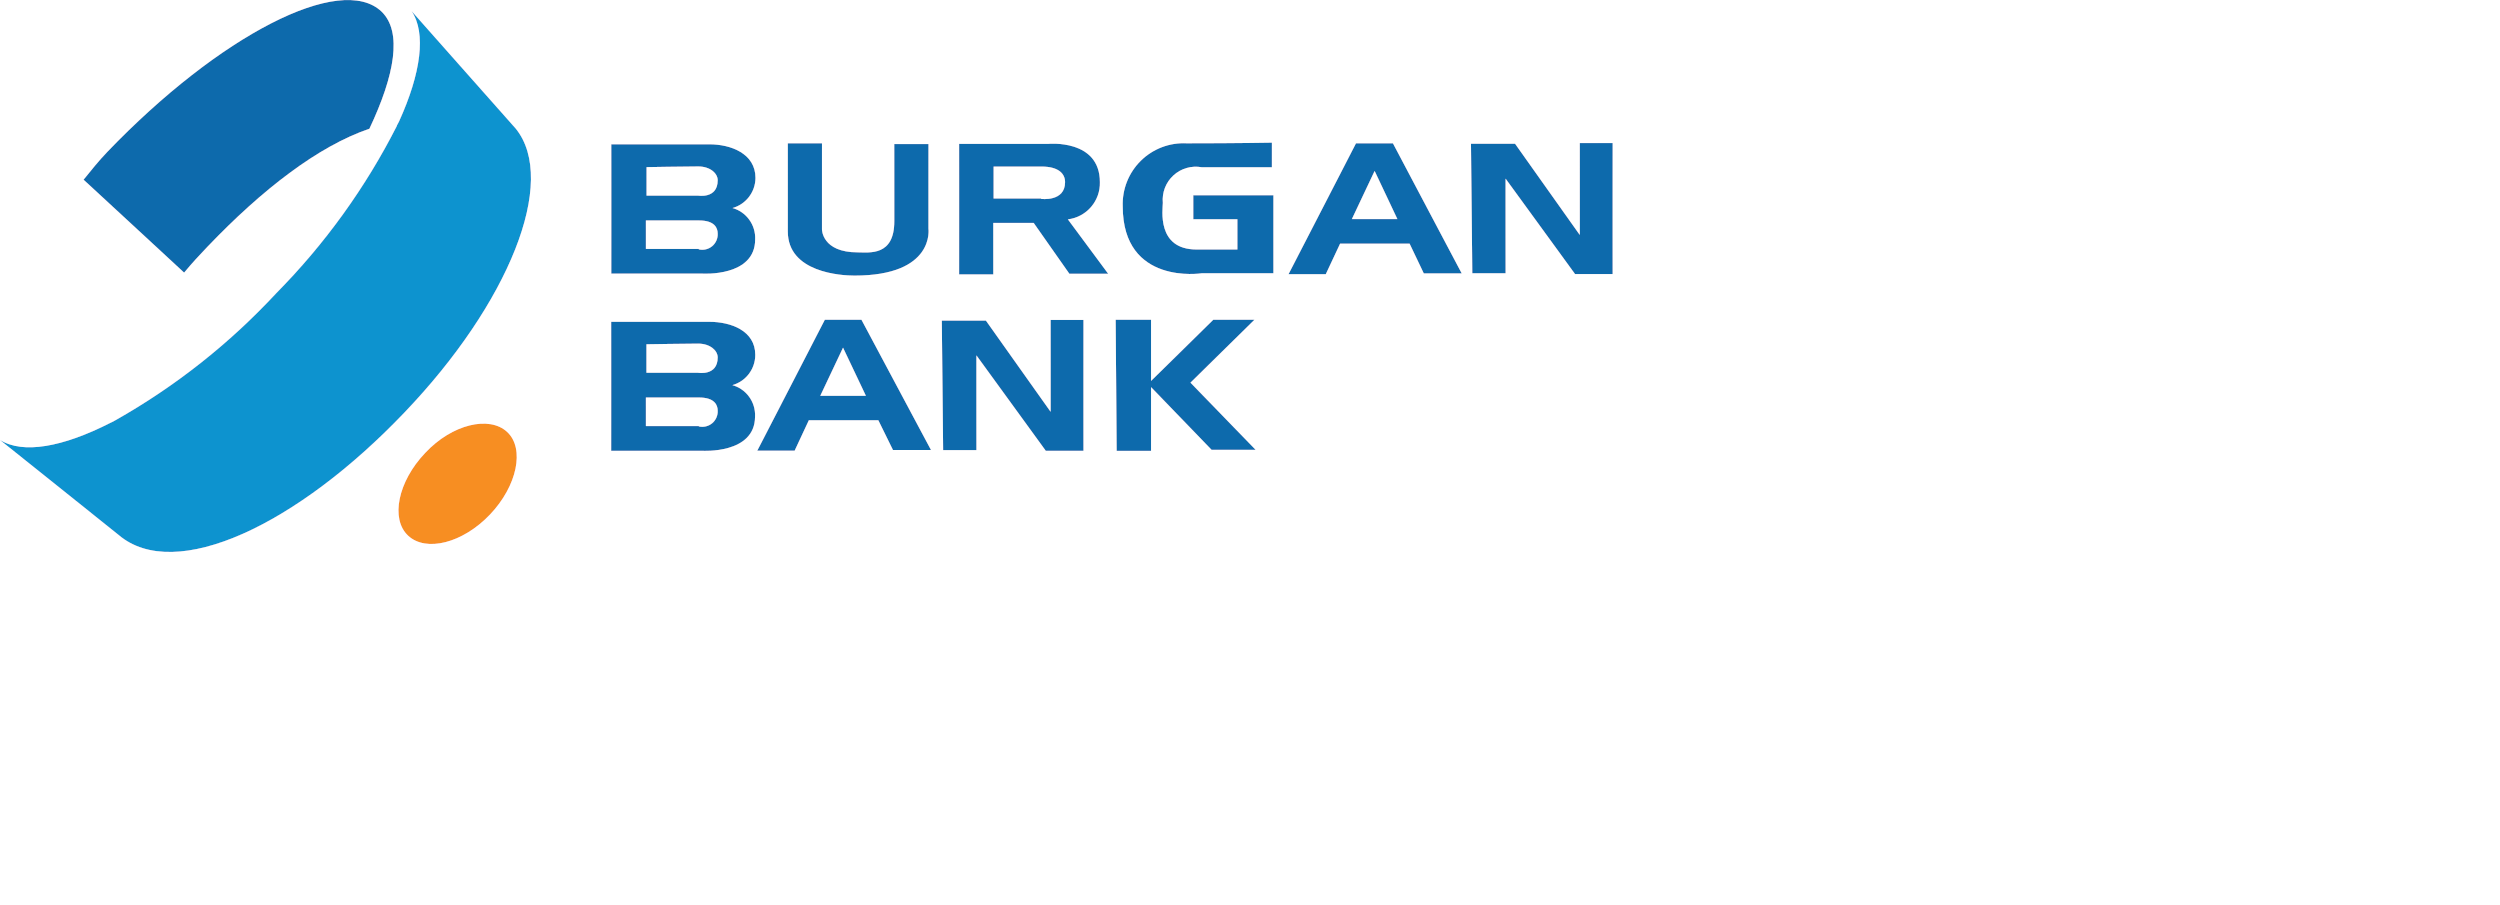
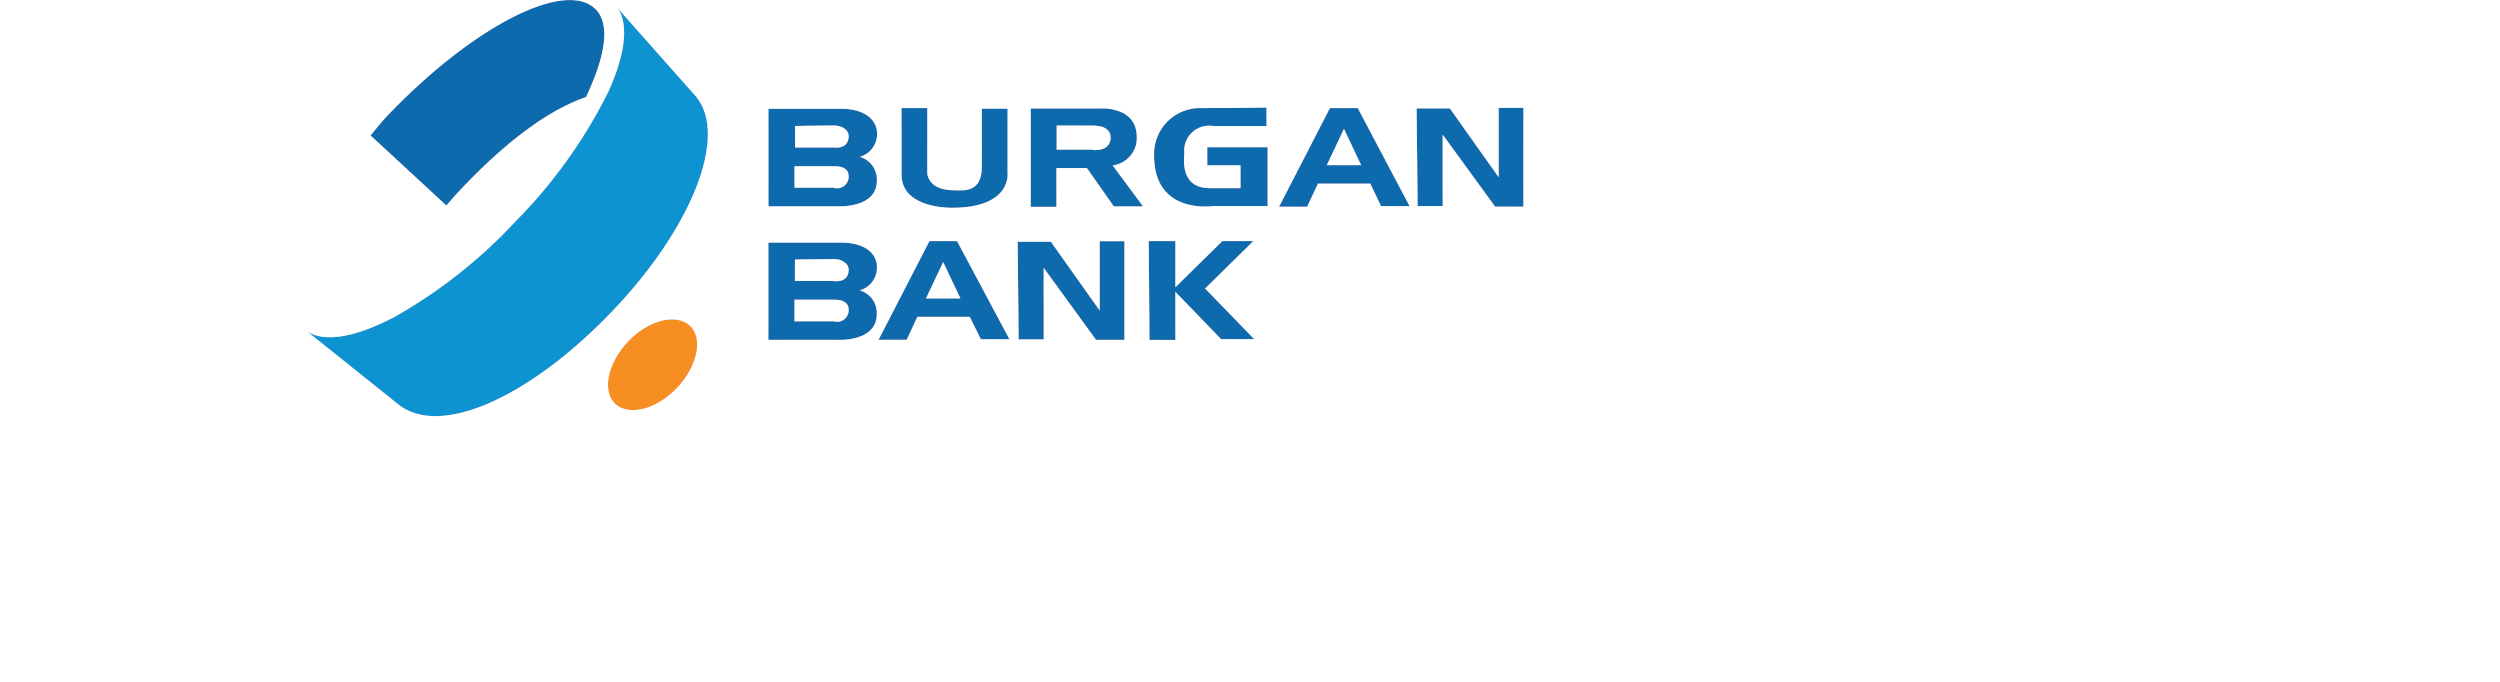
- <svg xmlns="http://www.w3.org/2000/svg" version="1.1" x="0px" y="0px" width="226.771px" height="82.032px" viewBox="0 0 226.771 82.032" enable-background="new 0 0 226.771 82.032" xml:space="preserve">
+ <svg xmlns="http://www.w3.org/2000/svg" version="1.1" x="0px" y="0px" width="300.771px" height="82.032px" viewBox="0 0 226.771 82.032" enable-background="new 0 0 226.771 82.032" xml:space="preserve">
  <defs>
    <style>
      .cls-1 { fill: #1093cf; }
      .cls-2 { fill: #f78e20; }
      .cls-3 { fill: #086aac; }
    </style>
    <filter id="white-shadow" x="-50%" y="-50%" width="200%" height="200%">
      <feDropShadow dx="0" dy="0" stdDeviation="3" flood-color="white" />
    </filter>
  </defs>
  <g id="Layer_2" data-name="Layer 2" filter="url(#white-shadow)">
    <g id="Layer_1-2" data-name="Layer 1">
      <path class="cls-1" d="M37.33,1l8.92,10.06.54.61c3.84,4.77-.63,15.86-10.12,25.77C27,47.58,15.89,52.91,10.75,48.52L0,39.91c2.07,1.3,5.68.65,10-1.55l.27-.13.16-.09A60.44,60.44,0,0,0,25.06,26.59,60.66,60.66,0,0,0,36,11.41c0-.07.06-.12.08-.18L36.2,11C38.18,6.64,38.68,3,37.33,1" />
      <path class="cls-2" d="M38.57,41.08c-2.48,2.6-3.17,6-1.55,7.51s4.94.69,7.42-1.91,3.18-6,1.56-7.5-5-.7-7.43,1.9" />
      <path class="cls-3" d="M34.62,1.06C30.91-2.5,19.86,3.22,9.73,13.78c-.75.78-1.46,1.66-2.15,2.52l9.12,8.43c.73-.87,1.33-1.53,2.15-2.38,4.89-5.11,10-9.09,14.66-10.67,2.3-4.86,3-8.78,1.11-10.62" />
      <path class="cls-3" d="M71.43,13h3.13v7.81s0,2.08,3.23,2.08c1.06,0,3.33.37,3.33-2.82v-7h3.1v7.67S84.84,25,77.51,25c-1.22,0-6.05-.28-6.05-4s0-8,0-8" />
      <path class="cls-3" d="M115.37,13v2.17H109a3,3,0,0,0-3.52,3.23c0,.57-.6,4.23,3.06,4.23h3.7V19.89h-4V17.71h7.27v7.08H109s-7.16,1.12-7.16-6.07A5.52,5.52,0,0,1,107.64,13c4.58,0,7.73-.06,7.73-.06" />
      <path class="cls-3" d="M94.43,18h-4.3V15.11h4.35c1.59,0,2.13.69,2.13,1.41,0,1.81-2.18,1.52-2.18,1.52m2.44,1.86a3.31,3.31,0,0,0,2.9-3.38c0-3.93-4.69-3.47-4.69-3.47H87V24.89h3.1V20.22l3.66,0L97,24.83h3.52Z" />
      <path class="cls-3" d="M63.31,17.74H58.65V15.16s3.61-.06,4.69-.06,1.76.63,1.76,1.25c0,1.71-1.79,1.39-1.79,1.39m.08,4.84h-4.8V20l4.83,0c1.4,0,1.68.68,1.68,1.19a1.4,1.4,0,0,1-1.71,1.43m3-3.73a2.86,2.86,0,0,0,2.14-2.75c0-2.22-2.25-3.05-4.18-3.05l-8.9,0V24.82h8.28s4.77.31,4.77-3.1a2.83,2.83,0,0,0-2.11-2.87" />
      <path class="cls-3" d="M63.31,33.81H58.64V31.23s3.61-.06,4.69-.06,1.77.63,1.77,1.25c0,1.71-1.79,1.39-1.79,1.39m.08,4.84h-4.8V36.06l4.83,0c1.39,0,1.68.68,1.68,1.19a1.4,1.4,0,0,1-1.71,1.43m3-3.73a2.85,2.85,0,0,0,2.12-2.76c0-2.21-2.24-3-4.17-3l-8.9,0V40.89h8.27s4.78.31,4.78-3.1a2.82,2.82,0,0,0-2.1-2.87" />
      <polygon class="cls-3" points="101.2 29 101.29 40.9 104.41 40.9 104.41 35.12 109.9 40.8 113.89 40.8 107.99 34.71 113.79 29 110.06 29 104.41 34.55 104.41 29 101.2 29" />
      <path class="cls-3" d="M74.41,35.9l2.06-4.36,2.07,4.36ZM78.14,29H74.82L68.69,40.88h3.39l1.29-2.76h6.3L81,40.82h3.45Z" />
      <polygon class="cls-3" points="85.43 29.08 89.43 29.08 95.3 37.35 95.3 29.02 98.28 29.02 98.28 40.89 94.86 40.89 88.57 32.24 88.57 40.83 85.55 40.83 85.43 29.08" />
      <path class="cls-3" d="M122.63,19.87l2.06-4.36,2.06,4.36ZM126.35,13H123l-6.12,11.87h3.38l1.3-2.77h6.3l1.29,2.7h3.44Z" />
      <polygon class="cls-3" points="133.43 13.04 137.43 13.04 143.3 21.31 143.3 12.98 146.28 12.98 146.28 24.86 142.87 24.86 136.57 16.21 136.57 24.79 133.55 24.79 133.43 13.04" />
    </g>
  </g>
</svg>
